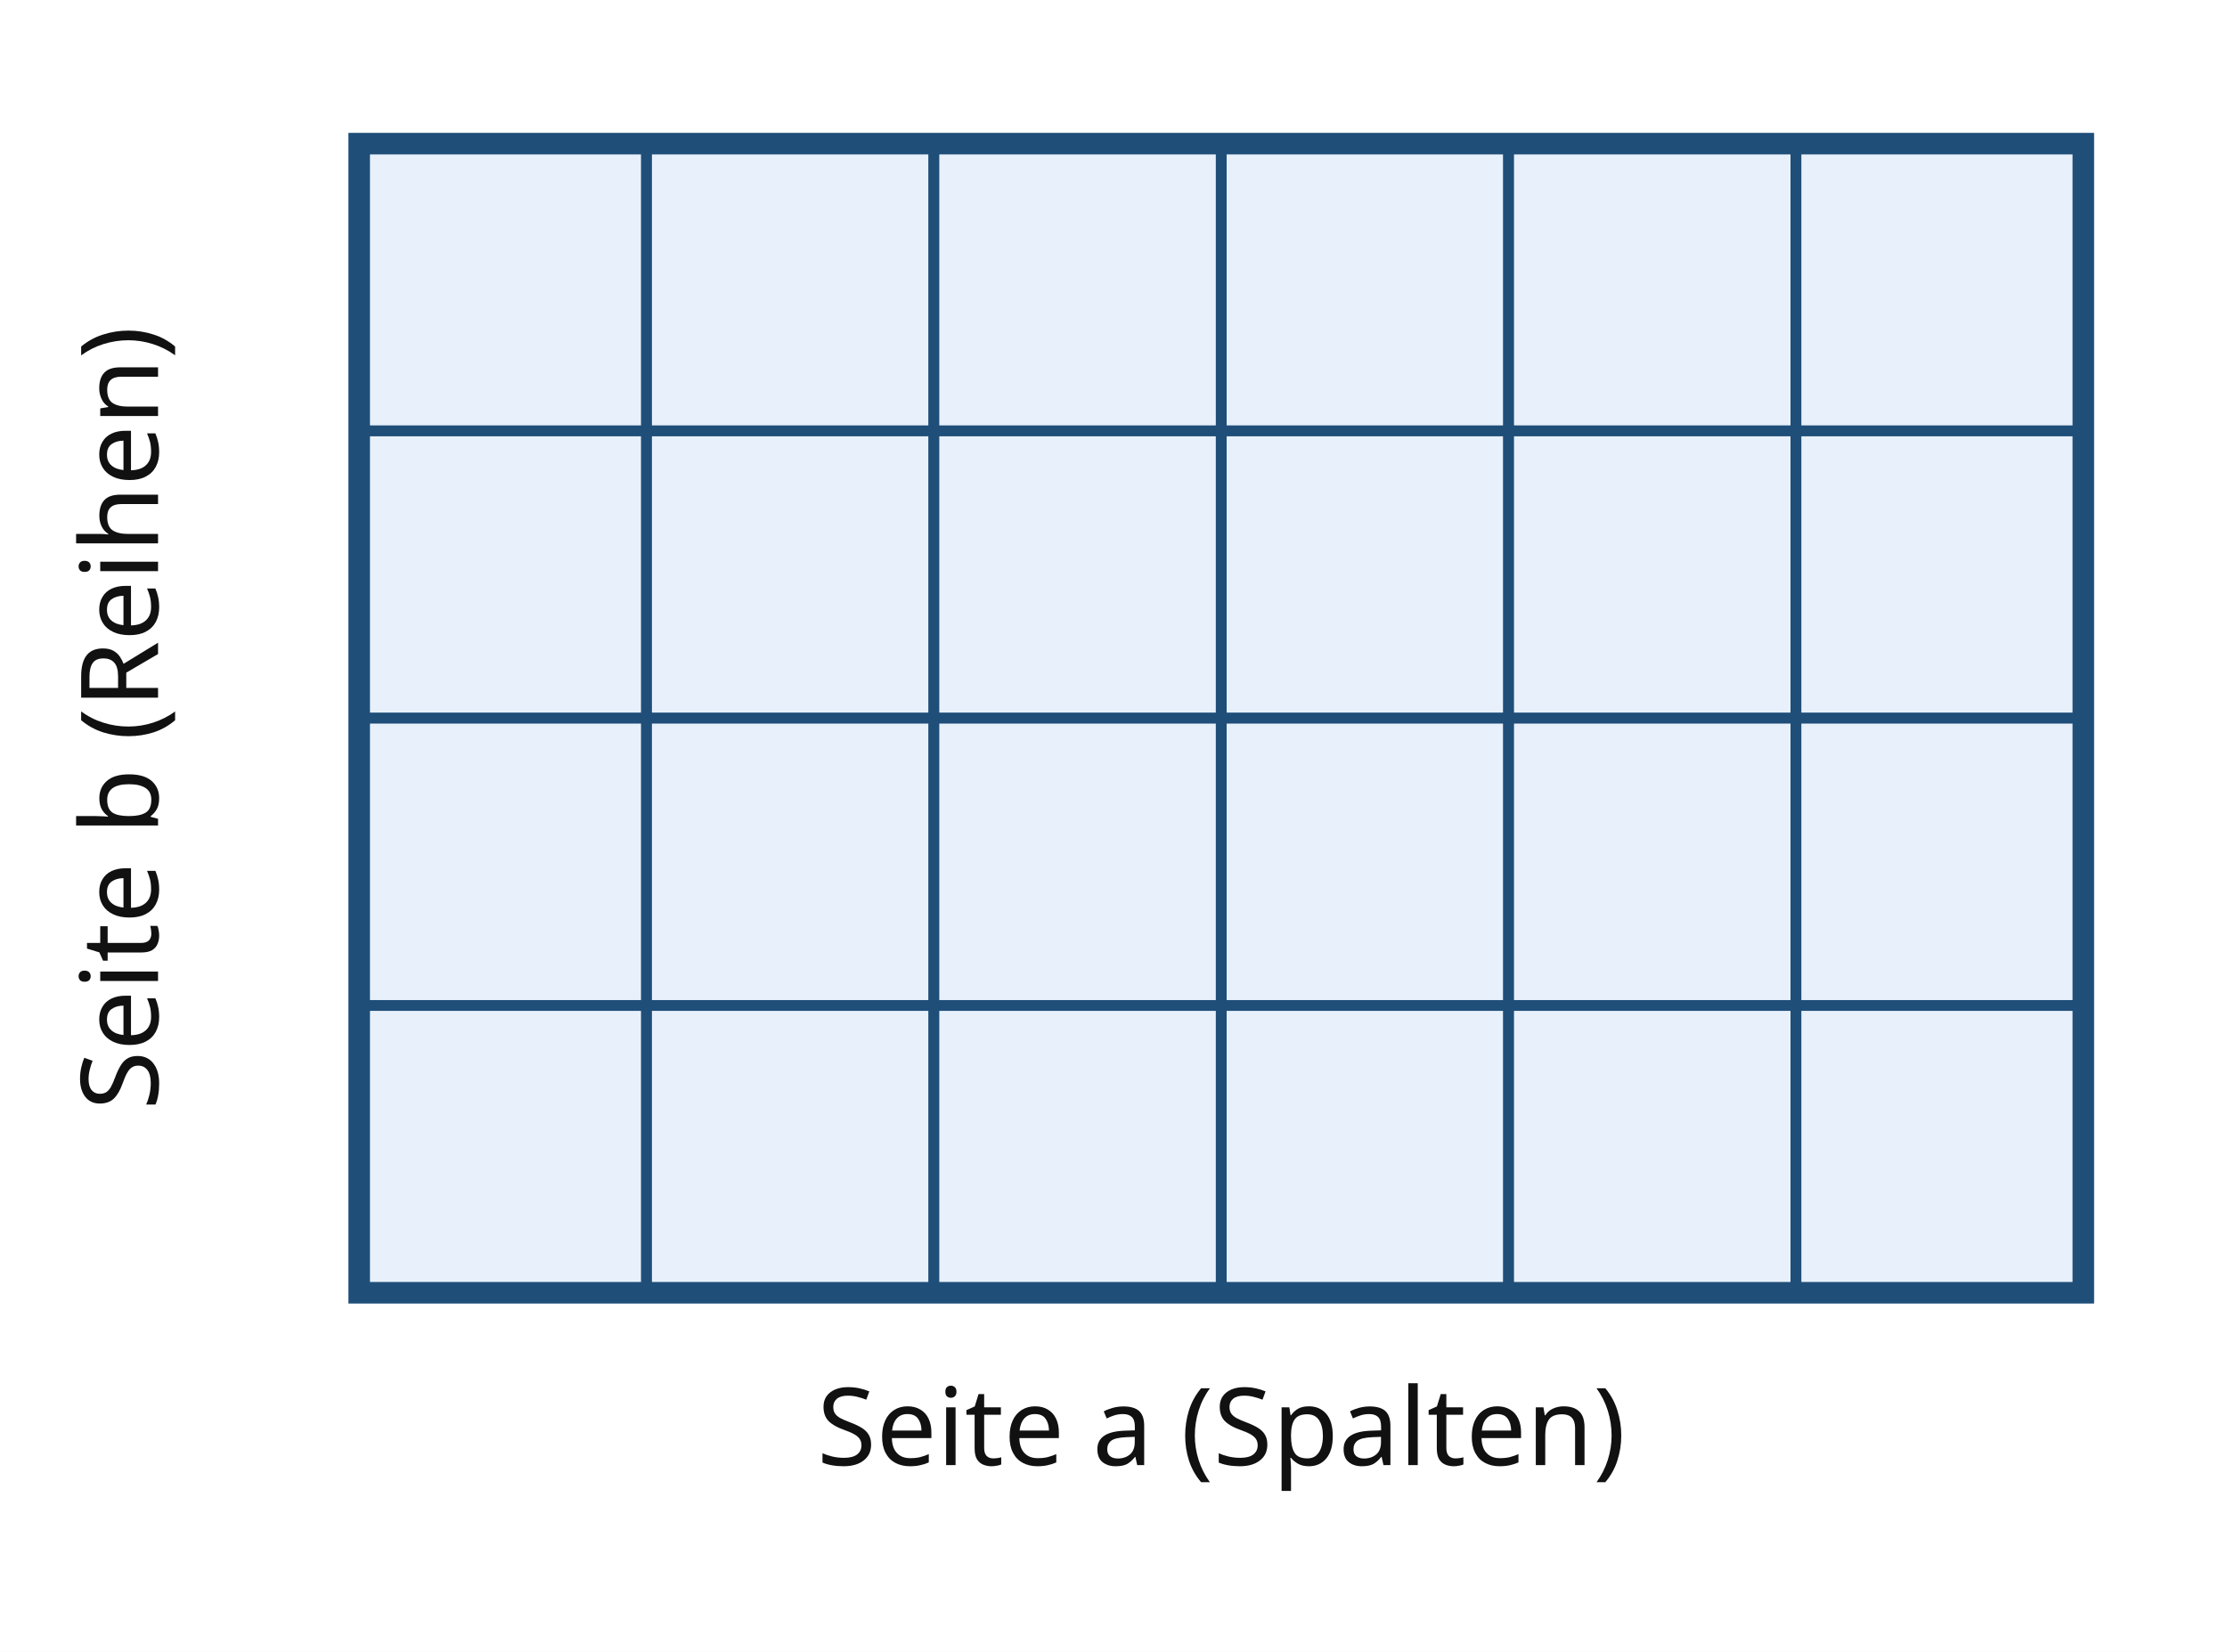
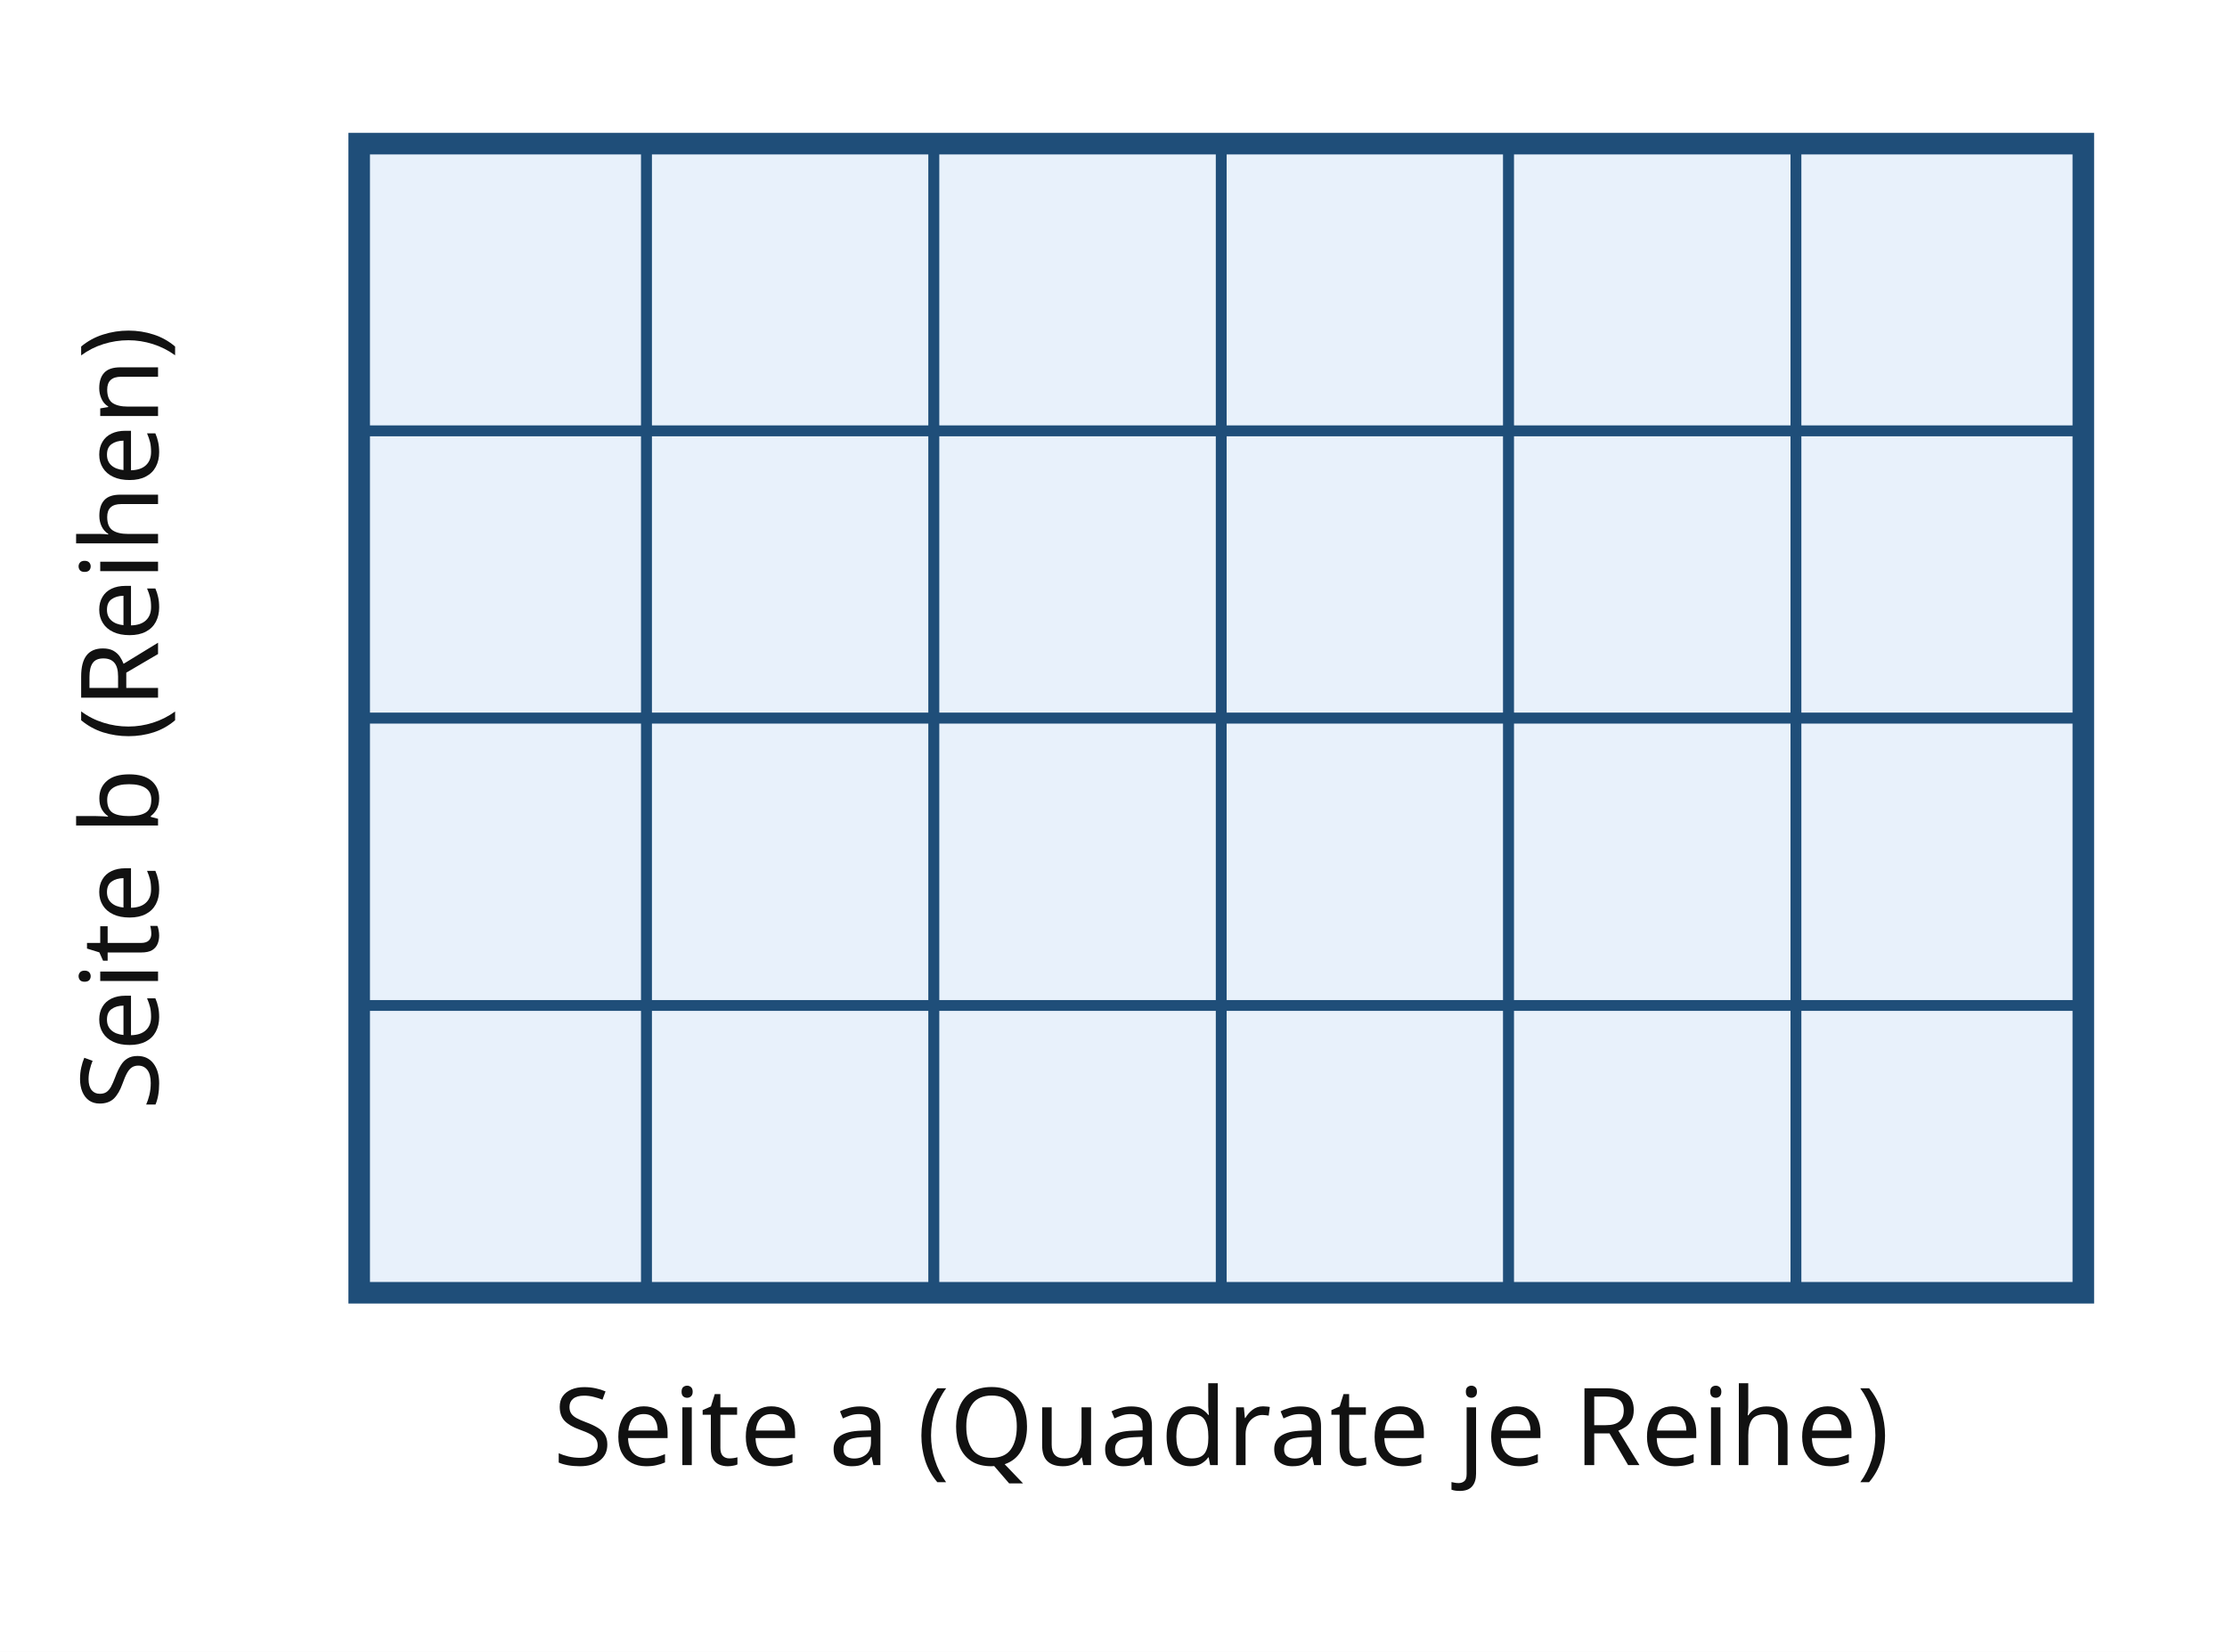
<svg xmlns="http://www.w3.org/2000/svg" viewBox="0 0 310 230" role="img" aria-labelledby="t d">
  <rect width="310" height="230" fill="#fff" />
  <rect x="50" y="20" width="40" height="40" fill="#e8f1fb" stroke="#1f4e79" stroke-width="1.5" />
  <rect x="90" y="20" width="40" height="40" fill="#e8f1fb" stroke="#1f4e79" stroke-width="1.5" />
  <rect x="130" y="20" width="40" height="40" fill="#e8f1fb" stroke="#1f4e79" stroke-width="1.5" />
  <rect x="170" y="20" width="40" height="40" fill="#e8f1fb" stroke="#1f4e79" stroke-width="1.5" />
  <rect x="210" y="20" width="40" height="40" fill="#e8f1fb" stroke="#1f4e79" stroke-width="1.5" />
  <rect x="250" y="20" width="40" height="40" fill="#e8f1fb" stroke="#1f4e79" stroke-width="1.5" />
  <rect x="50" y="60" width="40" height="40" fill="#e8f1fb" stroke="#1f4e79" stroke-width="1.5" />
  <rect x="90" y="60" width="40" height="40" fill="#e8f1fb" stroke="#1f4e79" stroke-width="1.5" />
  <rect x="130" y="60" width="40" height="40" fill="#e8f1fb" stroke="#1f4e79" stroke-width="1.5" />
  <rect x="170" y="60" width="40" height="40" fill="#e8f1fb" stroke="#1f4e79" stroke-width="1.5" />
  <rect x="210" y="60" width="40" height="40" fill="#e8f1fb" stroke="#1f4e79" stroke-width="1.5" />
  <rect x="250" y="60" width="40" height="40" fill="#e8f1fb" stroke="#1f4e79" stroke-width="1.5" />
  <rect x="50" y="100" width="40" height="40" fill="#e8f1fb" stroke="#1f4e79" stroke-width="1.5" />
  <rect x="90" y="100" width="40" height="40" fill="#e8f1fb" stroke="#1f4e79" stroke-width="1.5" />
  <rect x="130" y="100" width="40" height="40" fill="#e8f1fb" stroke="#1f4e79" stroke-width="1.5" />
  <rect x="170" y="100" width="40" height="40" fill="#e8f1fb" stroke="#1f4e79" stroke-width="1.5" />
  <rect x="210" y="100" width="40" height="40" fill="#e8f1fb" stroke="#1f4e79" stroke-width="1.5" />
  <rect x="250" y="100" width="40" height="40" fill="#e8f1fb" stroke="#1f4e79" stroke-width="1.5" />
  <rect x="50" y="140" width="40" height="40" fill="#e8f1fb" stroke="#1f4e79" stroke-width="1.5" />
  <rect x="90" y="140" width="40" height="40" fill="#e8f1fb" stroke="#1f4e79" stroke-width="1.5" />
  <rect x="130" y="140" width="40" height="40" fill="#e8f1fb" stroke="#1f4e79" stroke-width="1.5" />
  <rect x="170" y="140" width="40" height="40" fill="#e8f1fb" stroke="#1f4e79" stroke-width="1.5" />
  <rect x="210" y="140" width="40" height="40" fill="#e8f1fb" stroke="#1f4e79" stroke-width="1.5" />
  <rect x="250" y="140" width="40" height="40" fill="#e8f1fb" stroke="#1f4e79" stroke-width="1.5" />
  <rect x="50" y="20" width="240" height="160" fill="none" stroke="#1f4e79" stroke-width="3" />
-   <text x="170" y="204" font-size="15" font-family="sans-serif" fill="#111" text-anchor="middle">Seite a (Spalten)</text>
+   <text x="170" y="204" font-size="15" font-family="sans-serif" fill="#111" text-anchor="middle">Seite a (Quadrate je Reihe)</text>
  <text x="22" y="100" font-size="15" font-family="sans-serif" fill="#111" text-anchor="middle" transform="rotate(-90 22 100)">Seite b (Reihen)</text>
</svg>
